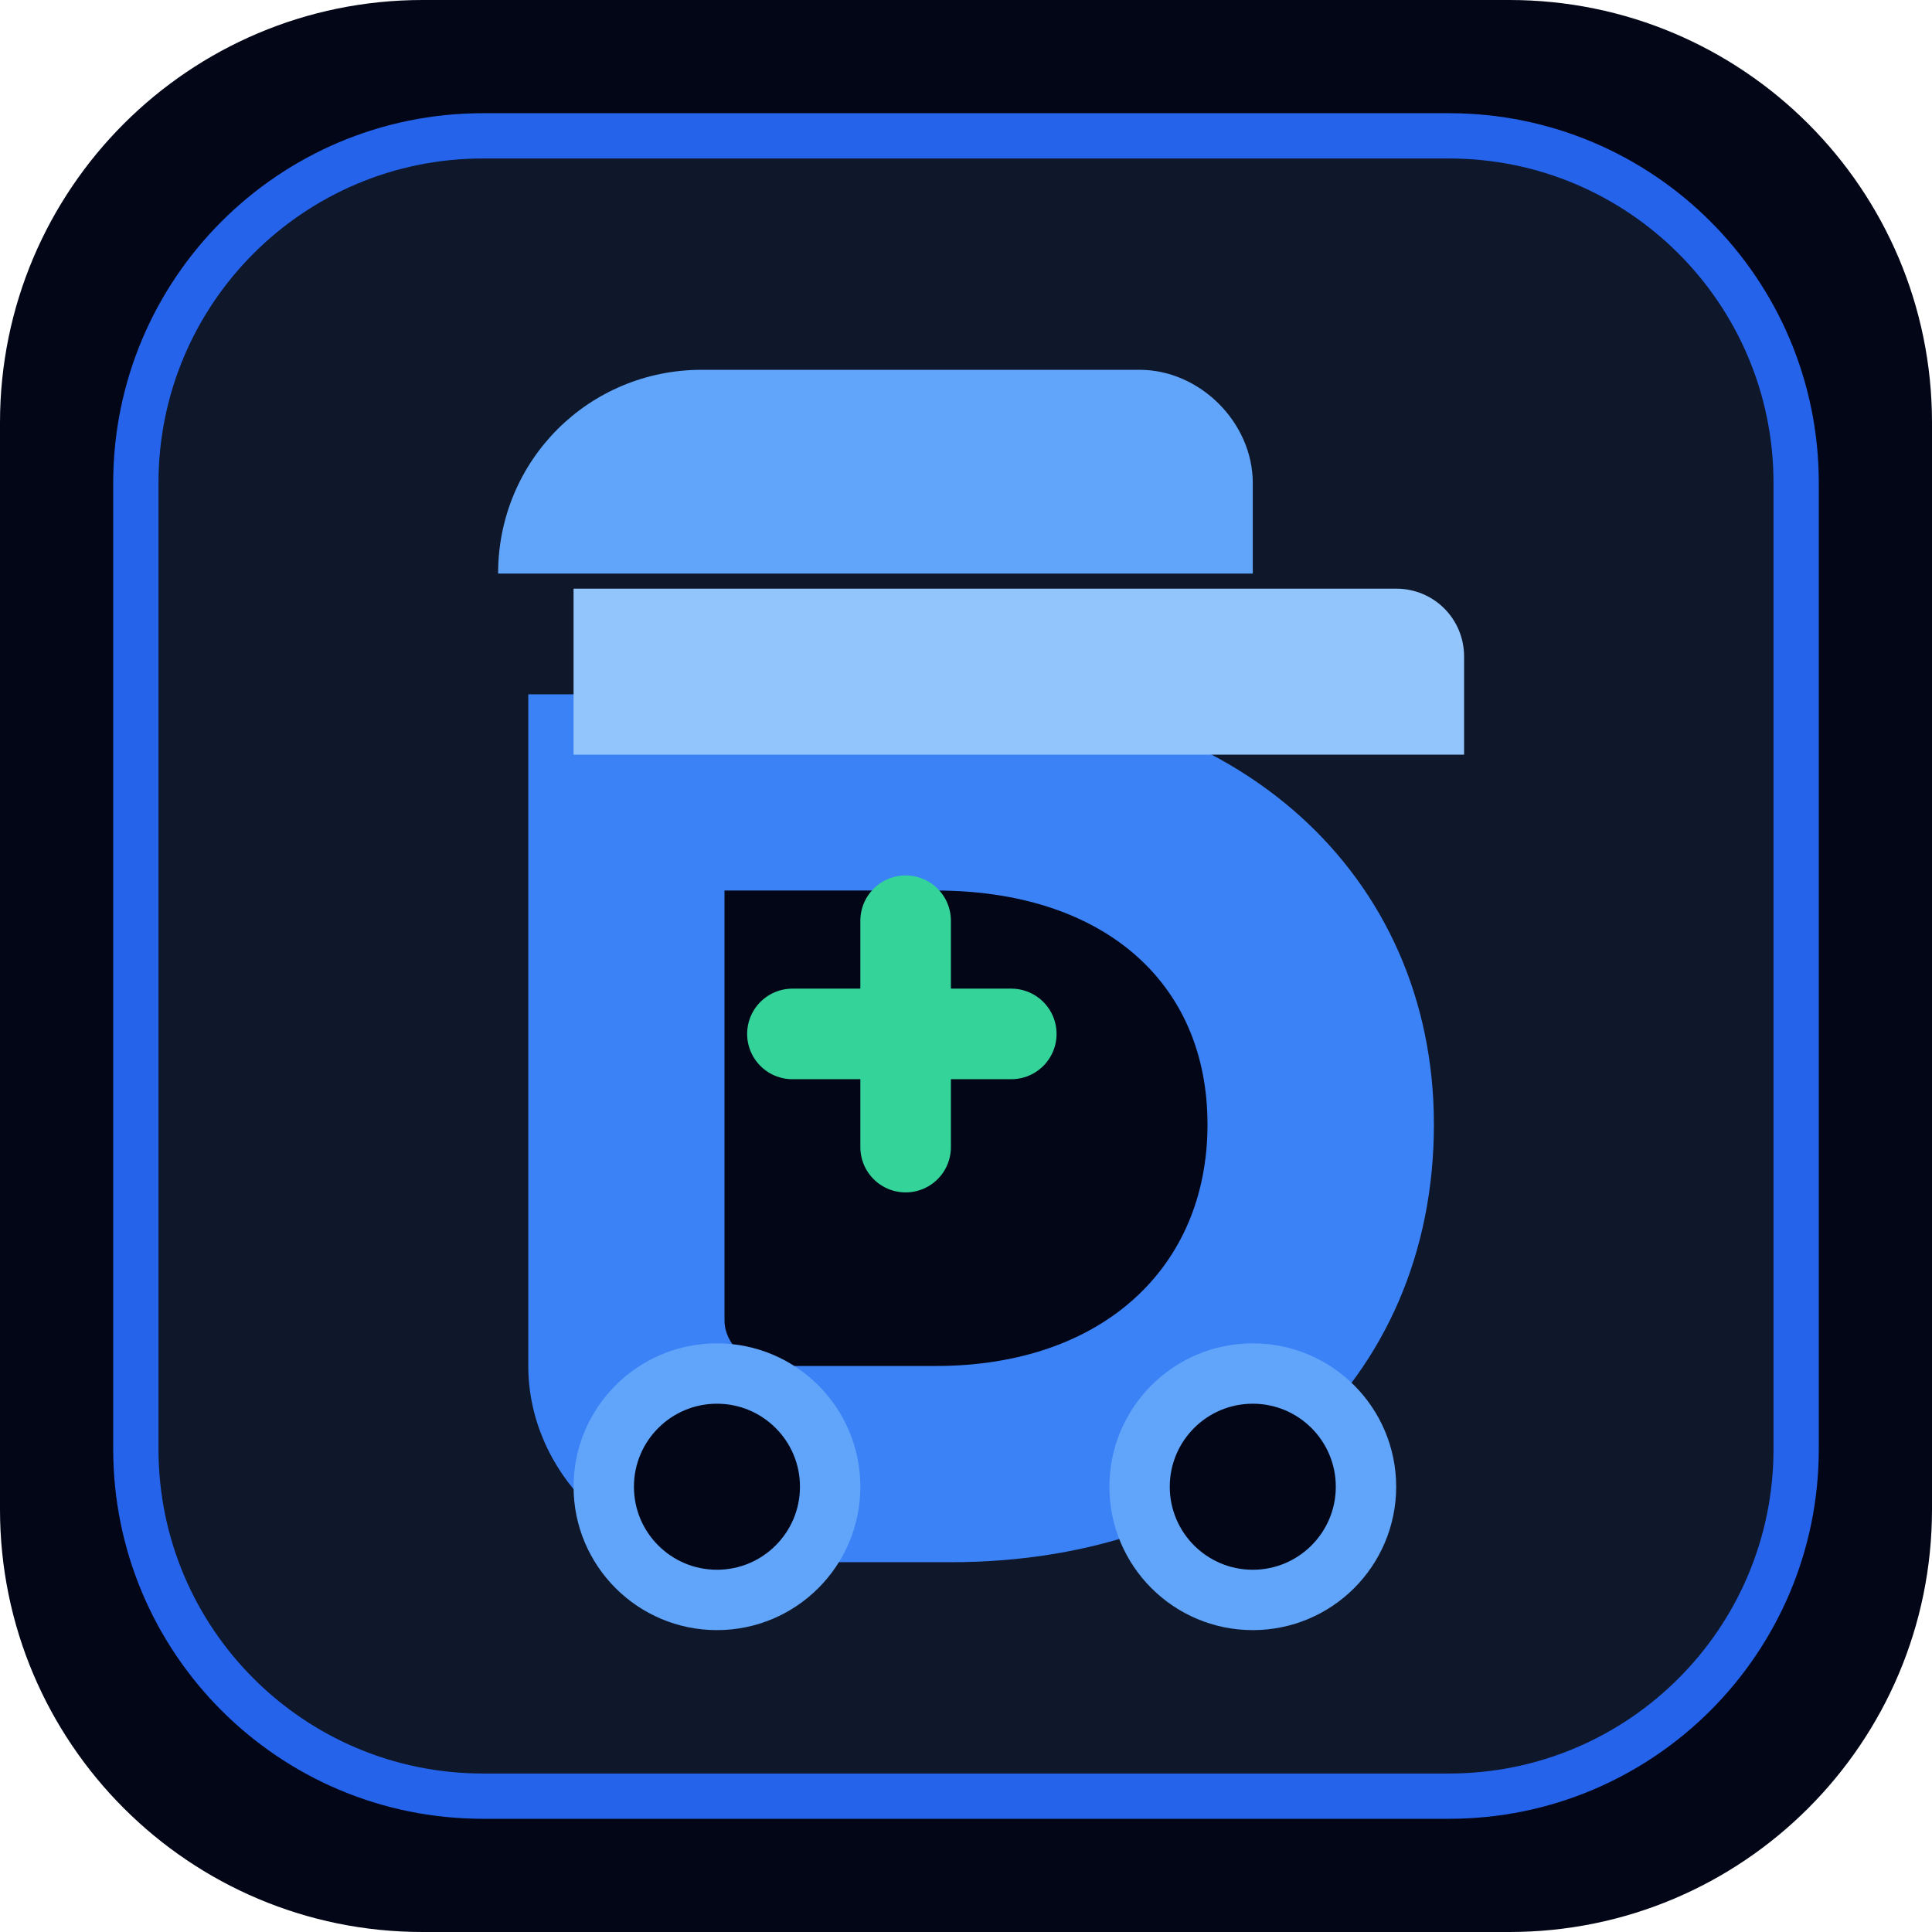
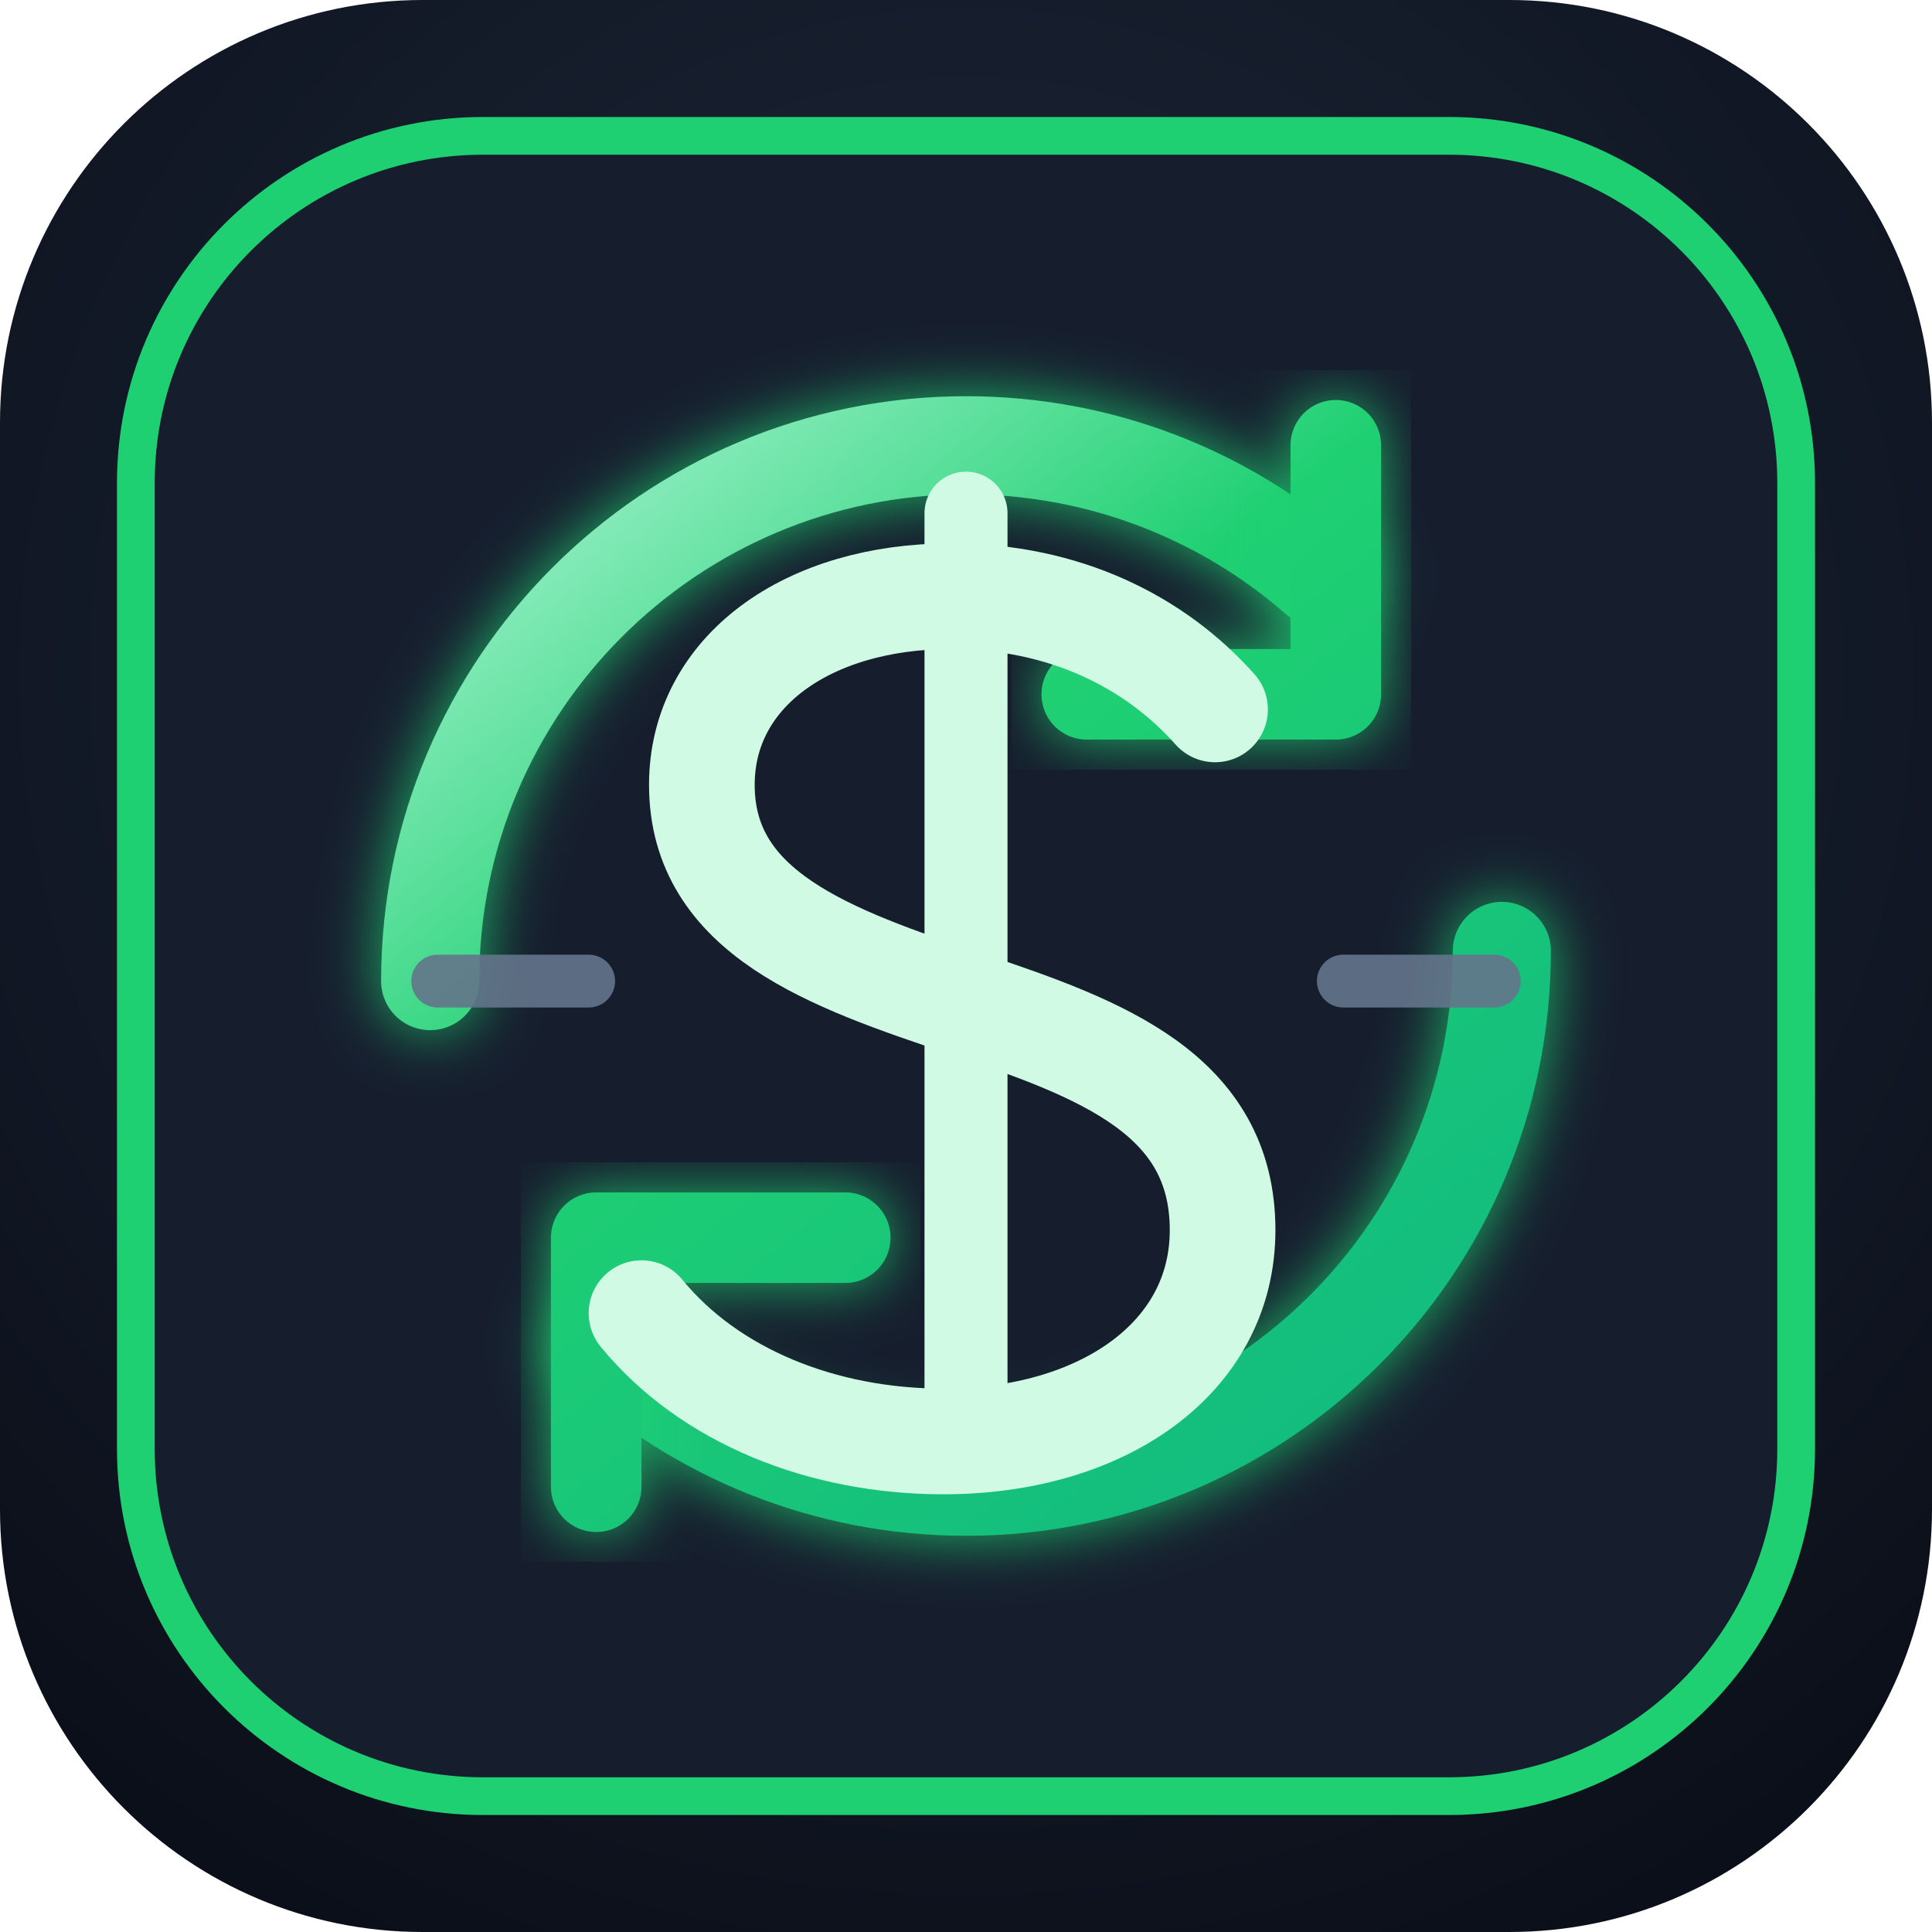
<svg xmlns="http://www.w3.org/2000/svg" width="256" height="256" viewBox="0 0 256 256" fill="none">
-   <rect width="256" height="256" rx="56" fill="#020617" />
-   <rect x="18" y="18" width="220" height="220" rx="46" fill="#0F172A" stroke="#2563EB" stroke-width="6" />
-   <path d="M70 166V92H126C164 92 190 116 190 149C190 183 164 207 126 207H96C82 207 70 195 70 181V166Z" fill="#3B82F6" />
-   <path d="M96 118H124C146 118 160 130 160 149C160 168 146 181 124 181H102C99 181 96 178 96 175V118Z" fill="#020617" />
-   <path d="M66 76C66 61 78 49 93 49H151C159 49 166 56 166 64V76H66Z" fill="#60A5FA" />
-   <path d="M76 78H185C190 78 194 82 194 87V100H76V78Z" fill="#93C5FD" />
-   <circle cx="95" cy="197" r="15" fill="#020617" stroke="#60A5FA" stroke-width="8" />
-   <circle cx="166" cy="197" r="15" fill="#020617" stroke="#60A5FA" stroke-width="8" />
-   <path d="M105 137H134" stroke="#34D399" stroke-width="12" stroke-linecap="round" />
-   <path d="M120 122V152" stroke="#34D399" stroke-width="12" stroke-linecap="round" />
+   <defs>
+     <radialGradient id="bg" cx="50%" cy="35%" r="72%">
+       <stop offset="0%" stop-color="#1F2A3D" />
+       <stop offset="100%" stop-color="#0B0F19" />
+     </radialGradient>
+     <linearGradient id="money" x1="68" y1="54" x2="188" y2="204" gradientUnits="userSpaceOnUse">
+       <stop offset="0%" stop-color="#A7F3D0" />
+       <stop offset="38%" stop-color="#1FD072" />
+       <stop offset="100%" stop-color="#10B981" />
+     </linearGradient>
+     <filter id="glow" x="-30%" y="-30%" width="160%" height="160%" color-interpolation-filters="sRGB">
+       <feGaussianBlur stdDeviation="4" result="blur" />
+       <feColorMatrix in="blur" type="matrix" values="0 0 0 0 0.12 0 0 0 0 0.82 0 0 0 0 0.45 0 0 0 0.85 0" />
+       <feBlend in="SourceGraphic" />
+     </filter>
+   </defs>
+   <rect width="256" height="256" rx="56" fill="url(#bg)" />
+   <rect x="18" y="18" width="220" height="220" rx="46" fill="#161E2E" stroke="#1FD072" stroke-width="5" />
+   <path d="M57 130c0-39.2 31.8-71 71-71 17.9 0 34.2 6.6 46.7 17.5" stroke="url(#money)" stroke-width="13" stroke-linecap="round" filter="url(#glow)" />
+   <path d="M199 126c0 39.2-31.8 71-71 71-18.5 0-35.4-7.1-48.1-18.7" stroke="url(#money)" stroke-width="13" stroke-linecap="round" filter="url(#glow)" />
+   <path d="M177 59v33h-33" stroke="url(#money)" stroke-width="12" stroke-linecap="round" stroke-linejoin="round" filter="url(#glow)" />
+   <path d="M79 197v-33h33" stroke="url(#money)" stroke-width="12" stroke-linecap="round" stroke-linejoin="round" filter="url(#glow)" />
+   <path d="M128 68v120" stroke="#D1FAE5" stroke-width="11" stroke-linecap="round" />
+   <path d="M161 94c-8-9-20-15-35-15-19 0-33 10-33 25 0 17 17 23 35 29 18 6 34 12 34 30 0 17-16 28-37 28-16 0-31-6-40-17" stroke="#D1FAE5" stroke-width="14" stroke-linecap="round" stroke-linejoin="round" />
+   <path d="M58 130h20M178 130h20" stroke="#64748B" stroke-width="7" stroke-linecap="round" opacity="0.9" />
</svg>
